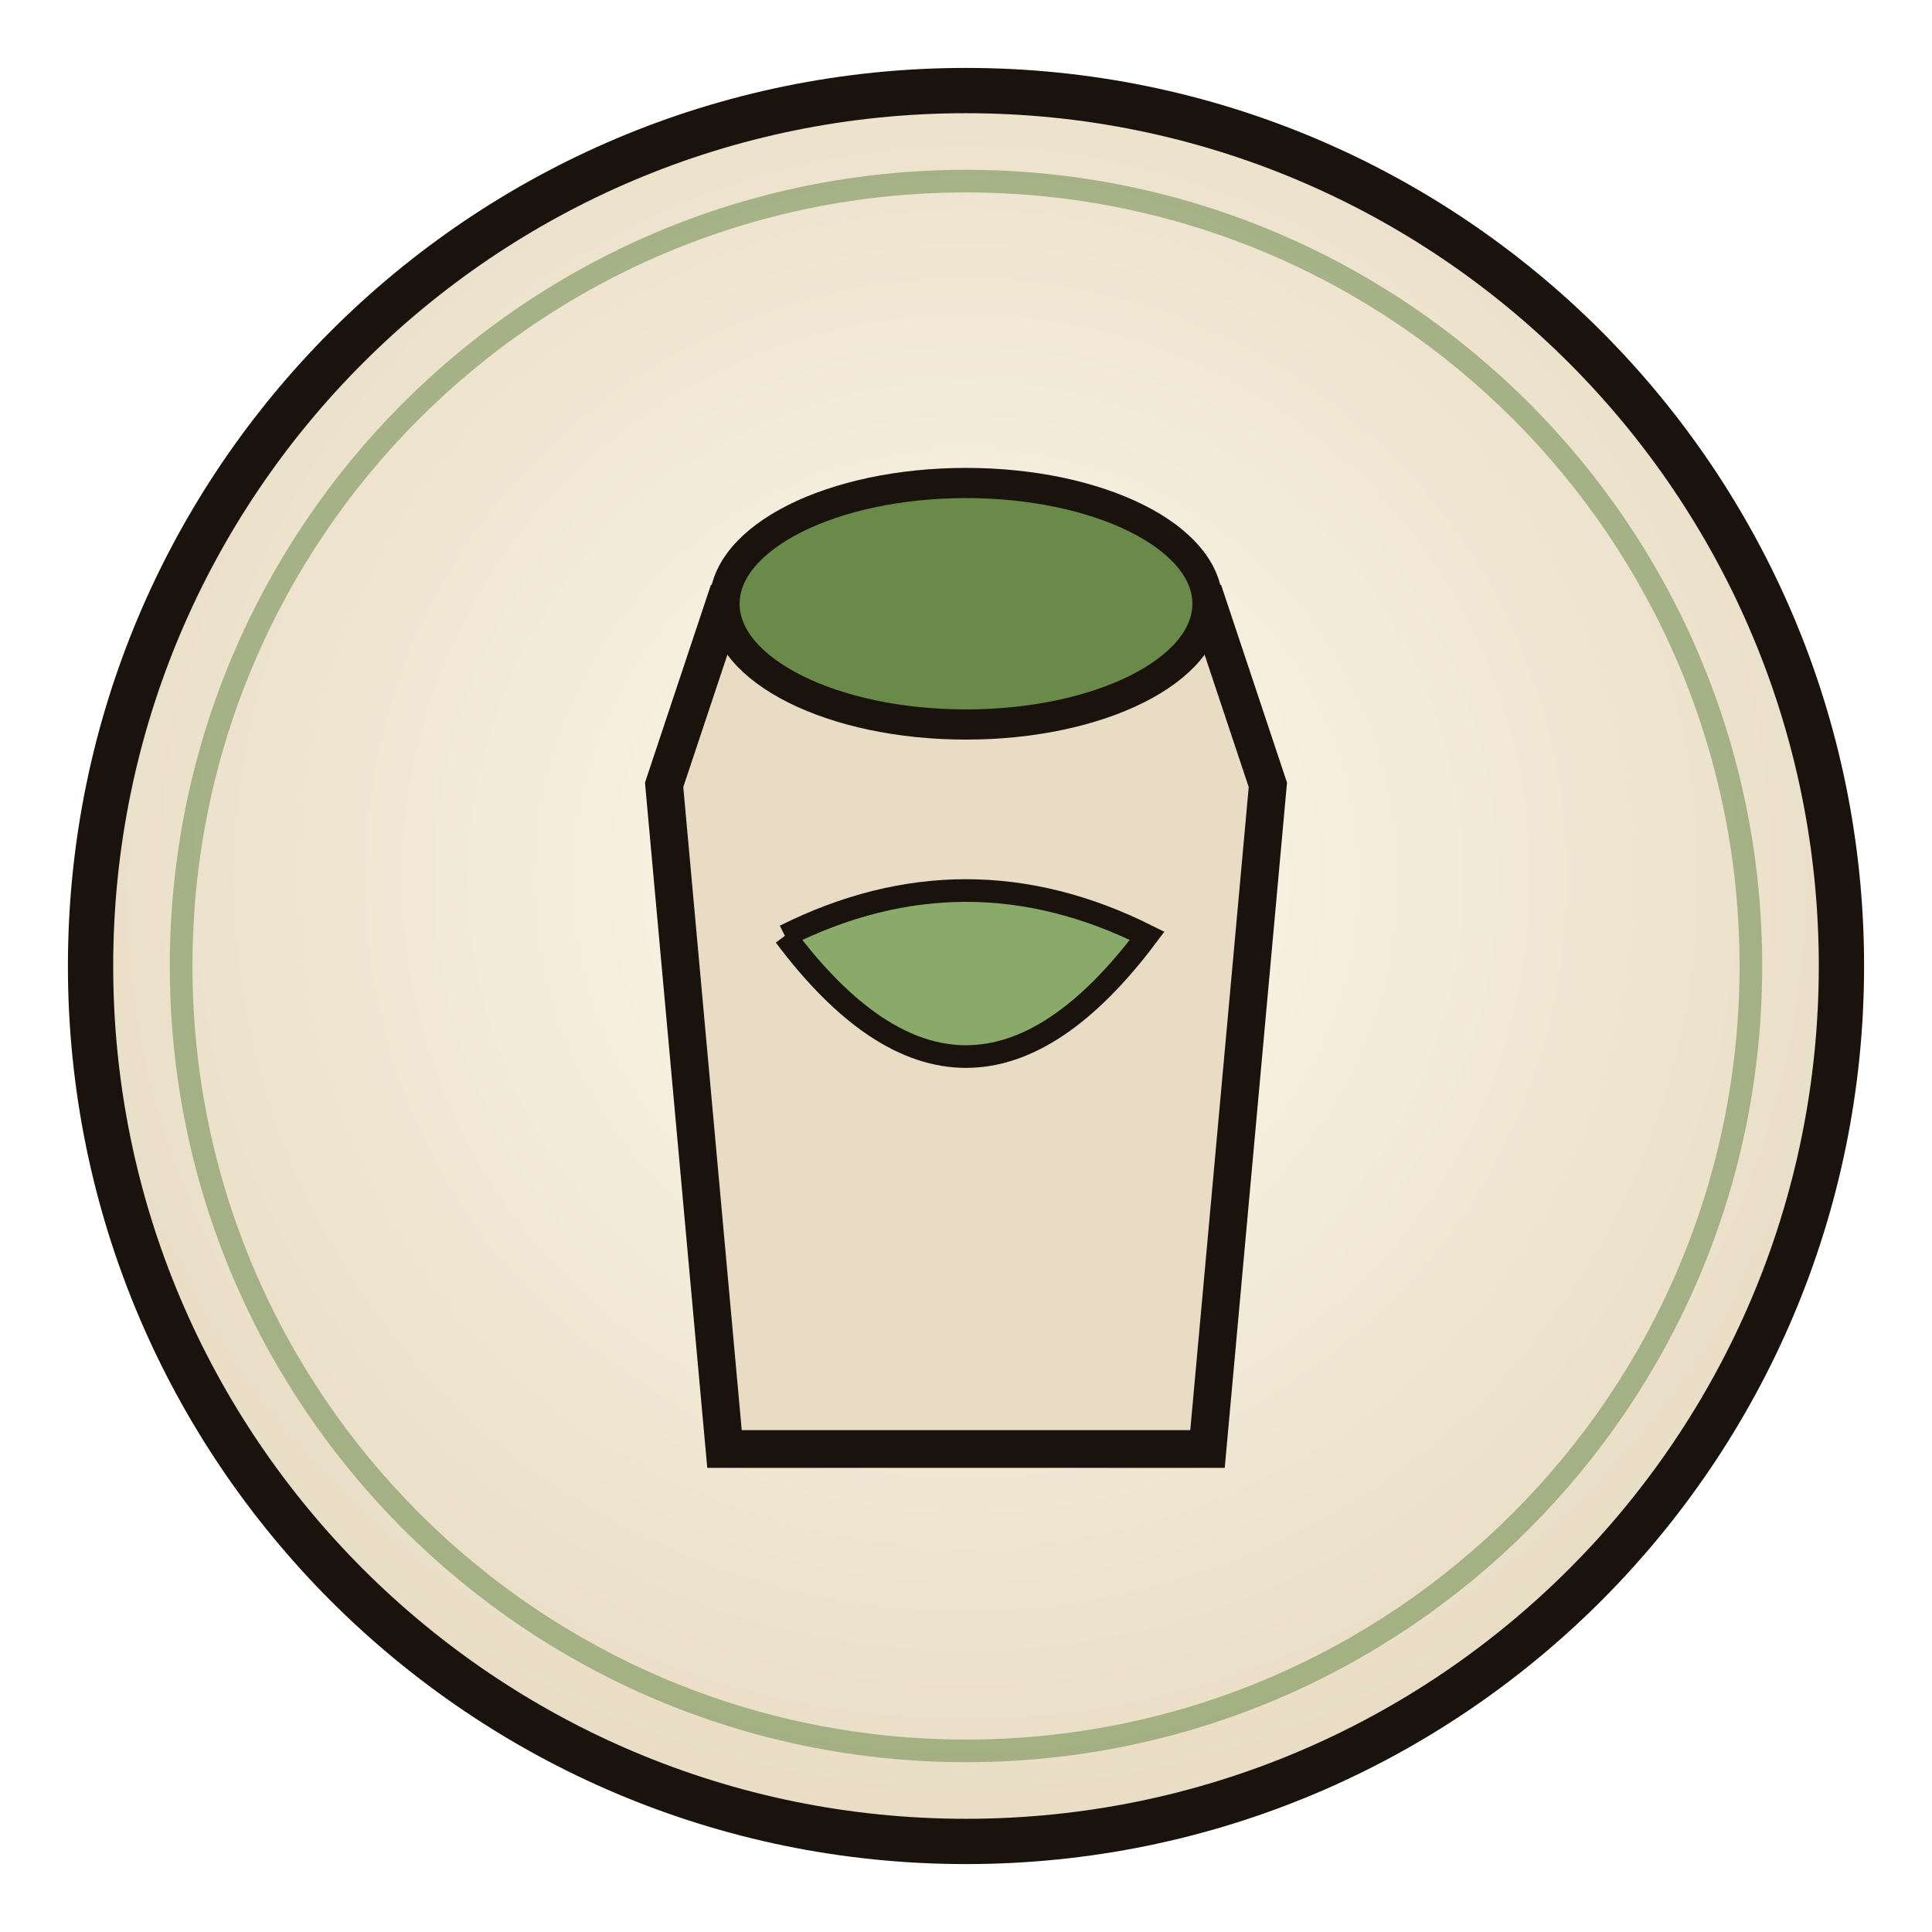
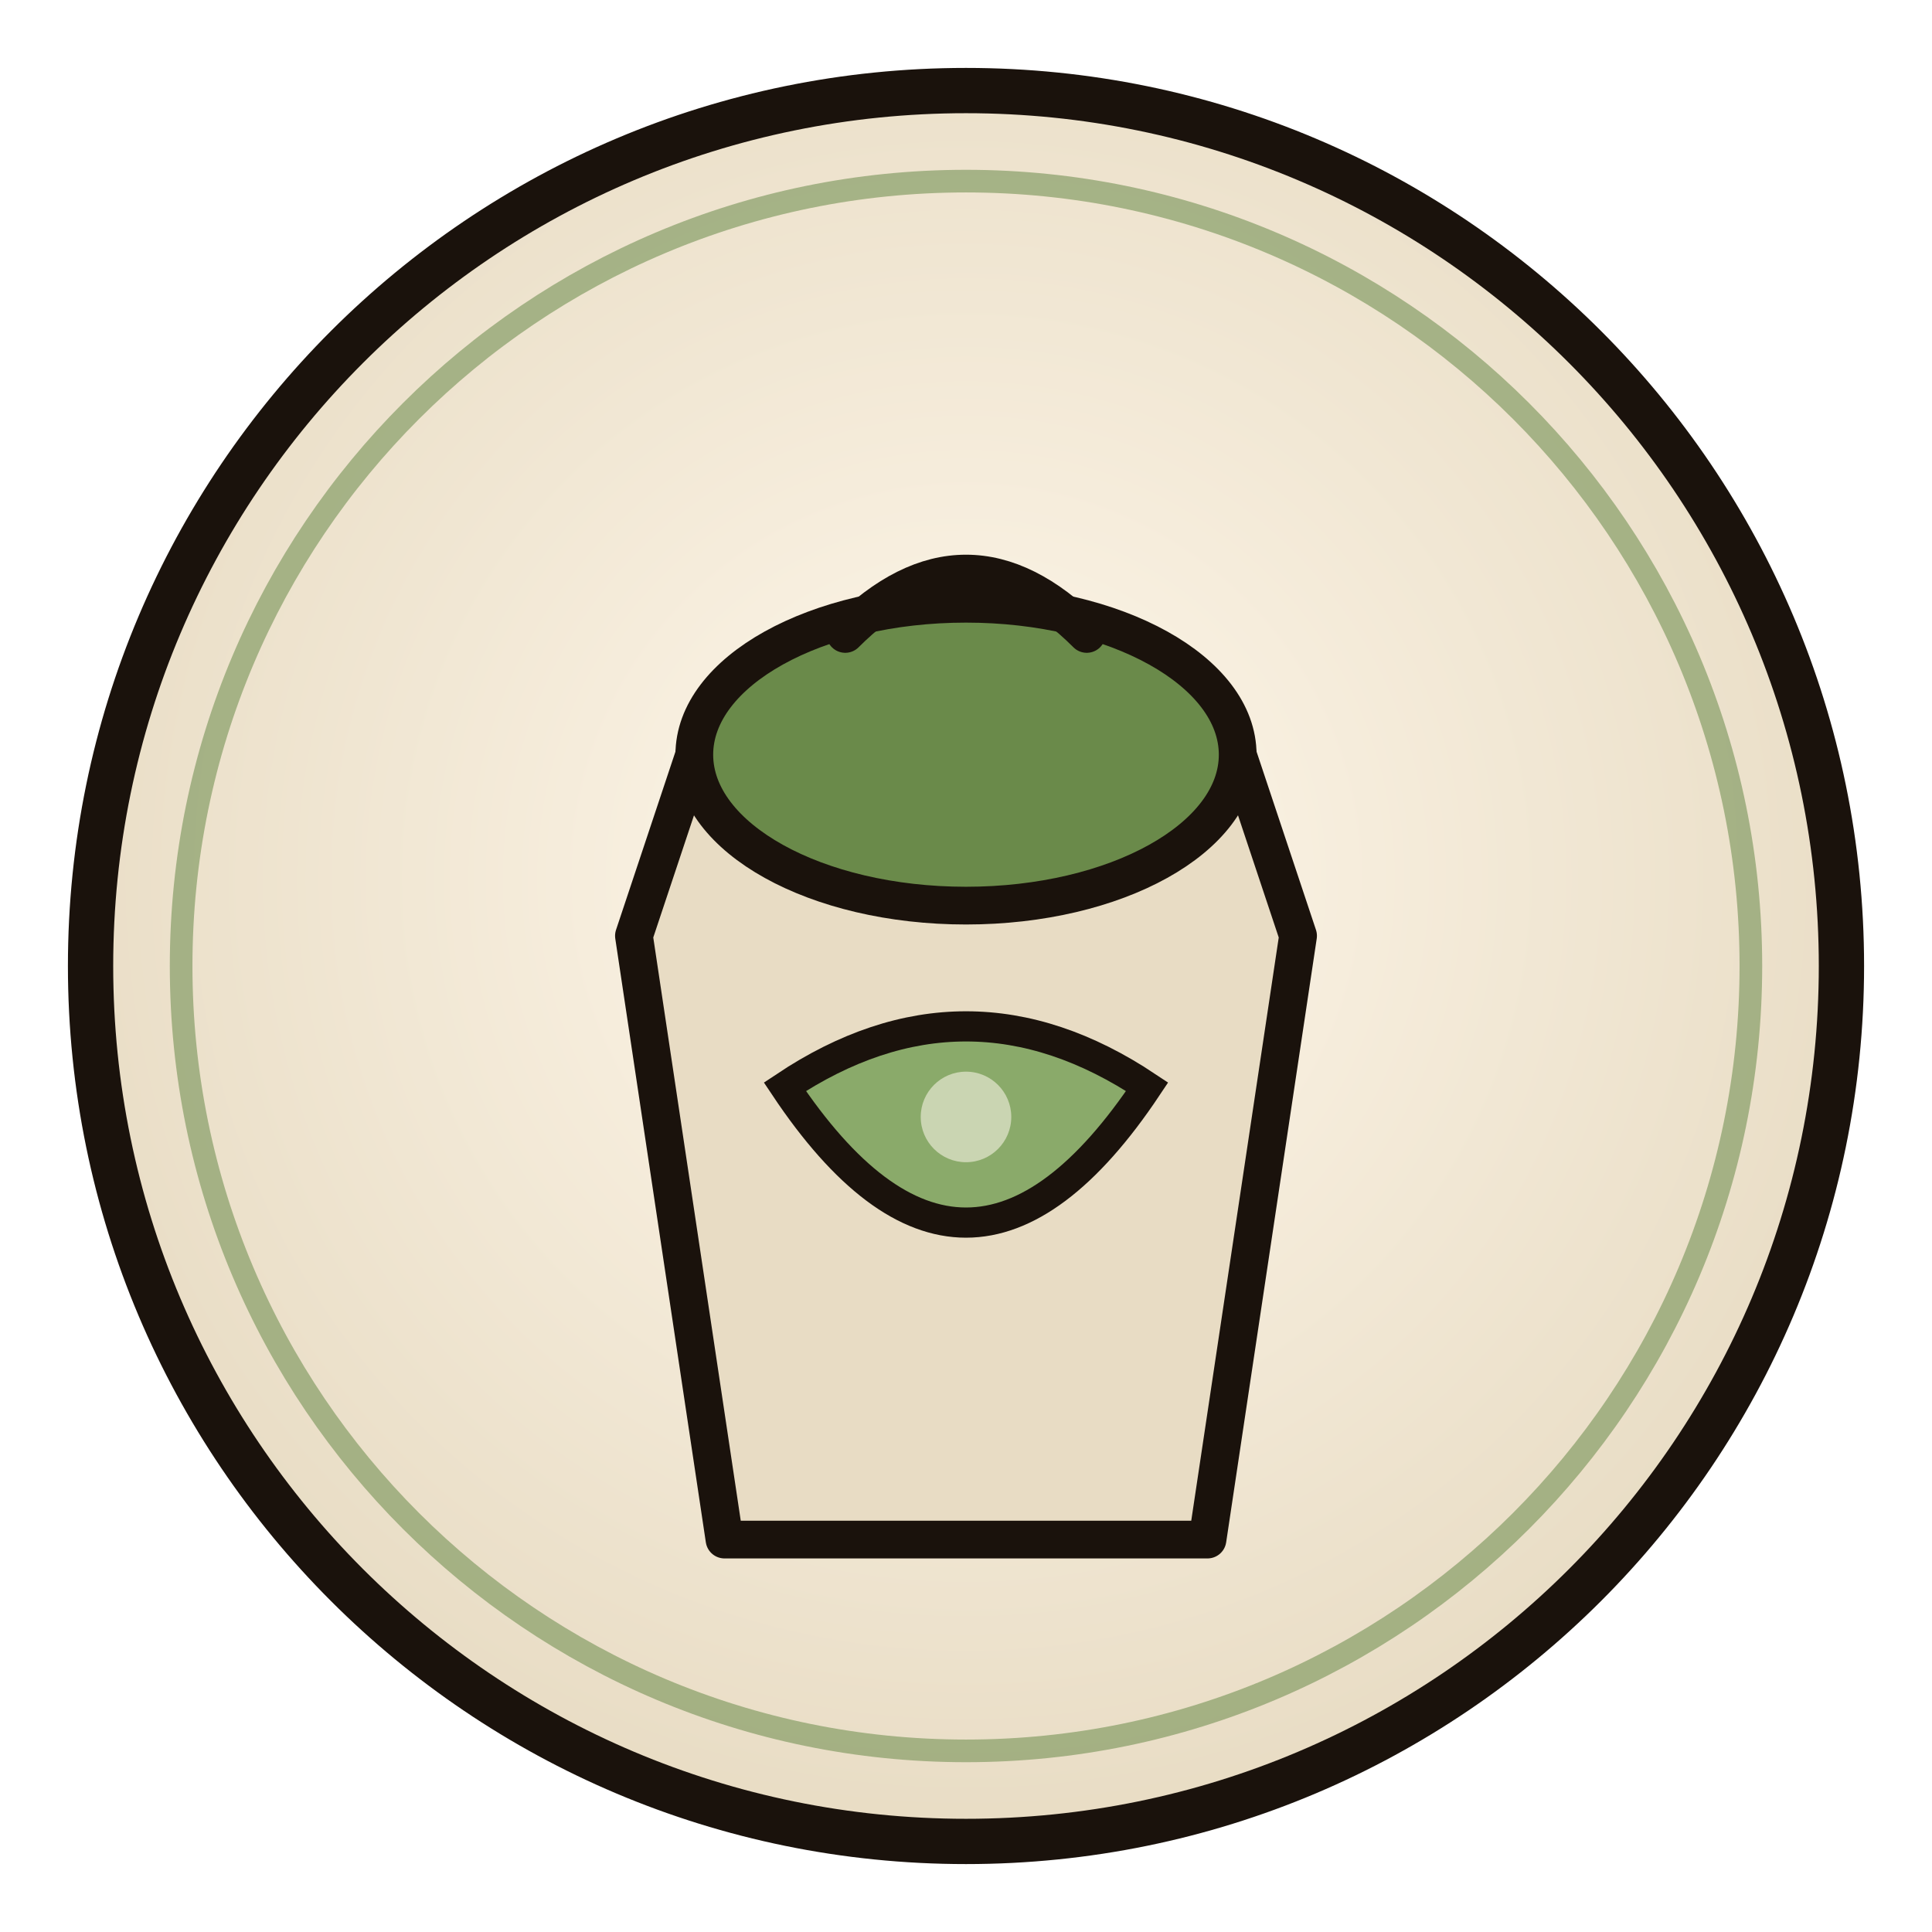
<svg xmlns="http://www.w3.org/2000/svg" width="128" height="128" viewBox="0 0 128 128" fill="none" role="img" aria-label="Dust Poultice">
  <defs>
-     <radialGradient id="g1549221" cx="50%" cy="45%" r="55%">
+     <radialGradient id="gdtdustpoultice" cx="50%" cy="45%" r="55%">
      <stop offset="0%" stop-color="#fff8ec" />
      <stop offset="100%" stop-color="#e8dcc4" />
    </radialGradient>
  </defs>
-   <circle cx="64" cy="64" r="58" fill="url(#g1549221)" stroke="#1a120c" stroke-width="3" />
+   <circle cx="64" cy="64" r="58" fill="url(#gdtdustpoultice)" stroke="#1a120c" stroke-width="3" />
  <circle cx="64" cy="64" r="52" fill="none" stroke="#6a8a4a" stroke-width="1.5" opacity="0.55" />
-   <path d="M48 40 L80 40 L84 52 L80 96 L48 96 L44 52 Z" fill="#e8dcc4" stroke="#1a120c" stroke-width="2.5" />
-   <ellipse cx="64" cy="40" rx="16" ry="8" fill="#6a8a4a" stroke="#1a120c" stroke-width="2" />
-   <path d="M52 62 Q64 56 76 62 Q64 78 52 62" fill="#8aaa6a" stroke="#1a120c" stroke-width="1.5" />
+   <path d="M46 50 L82 50 L86 62 L80 102 L48 102 L42 62 Z" fill="#e8dcc4" stroke="#1a120c" stroke-width="2.5" stroke-linejoin="round" />
+   <ellipse cx="64" cy="50" rx="18" ry="10" fill="#6a8a4a" stroke="#1a120c" stroke-width="2.5" />
+   <path d="M56 42 Q64 34 72 42" fill="none" stroke="#1a120c" stroke-width="2.5" stroke-linecap="round" />
+   <path d="M52 72 Q64 64 76 72 Q64 90 52 72 Z" fill="#8aaa6a" stroke="#1a120c" stroke-width="2" />
+   <circle cx="64" cy="74" r="3" fill="#fff8ec" opacity="0.55" />
</svg>
